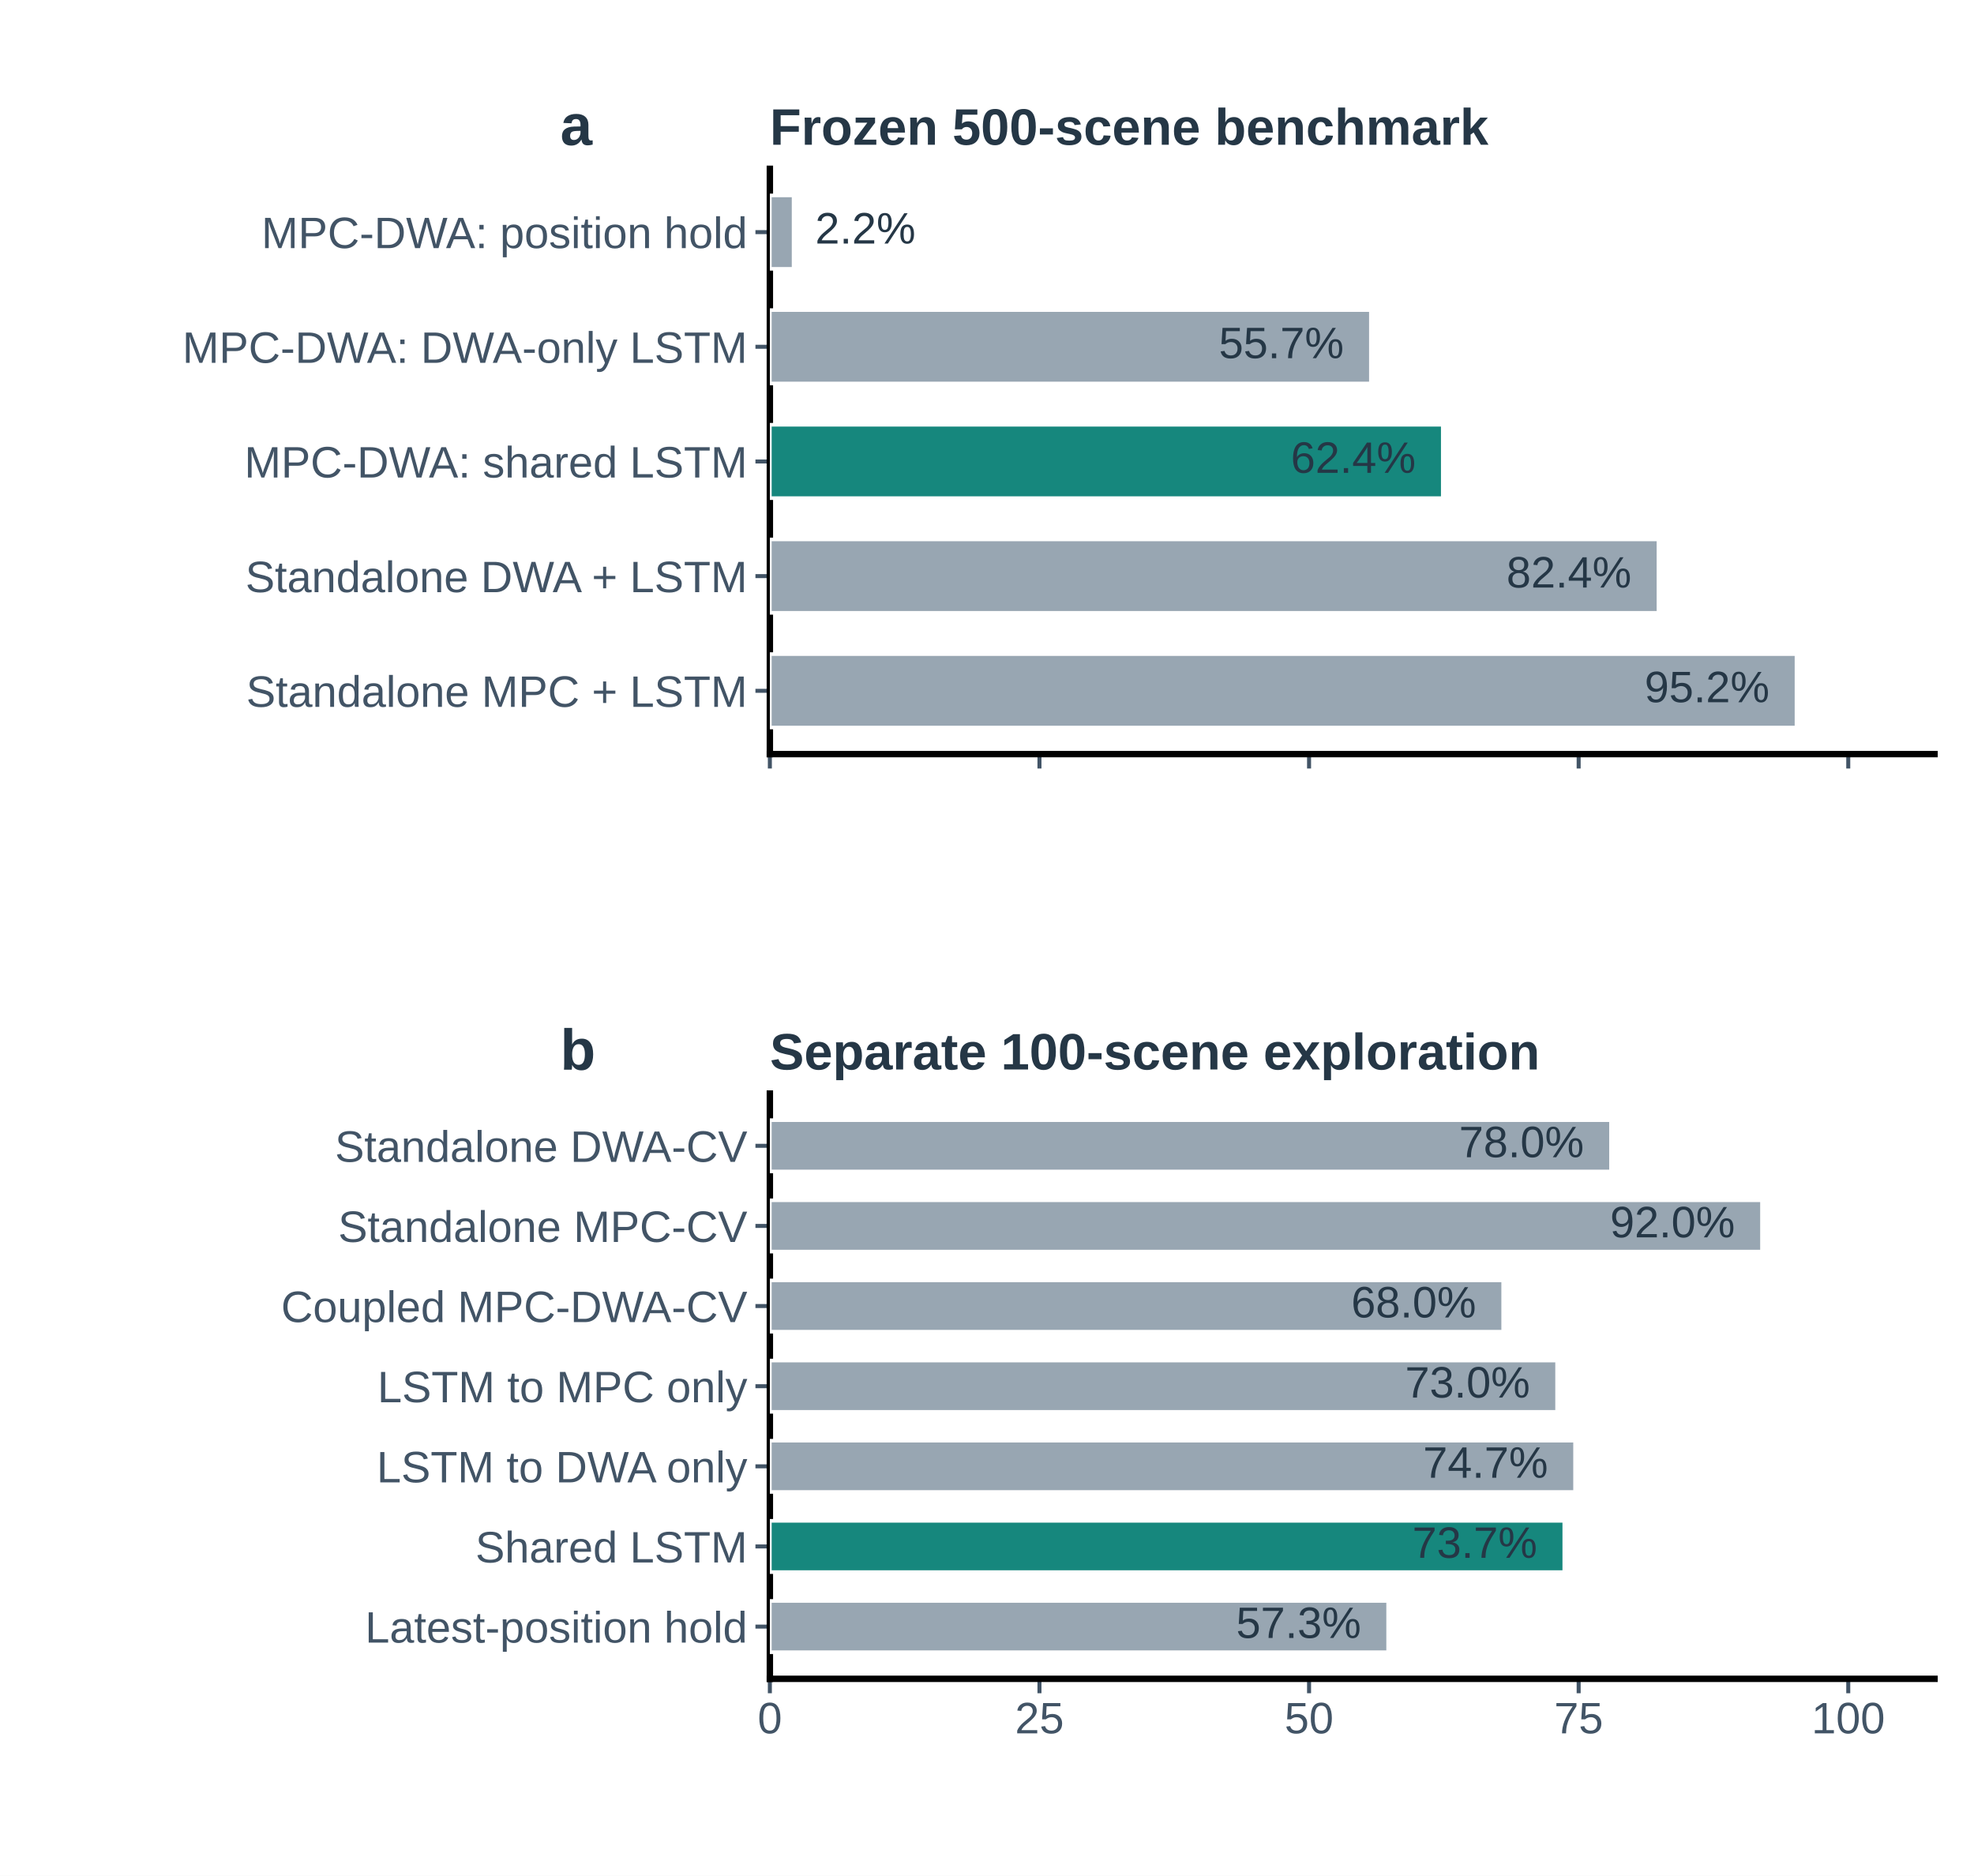
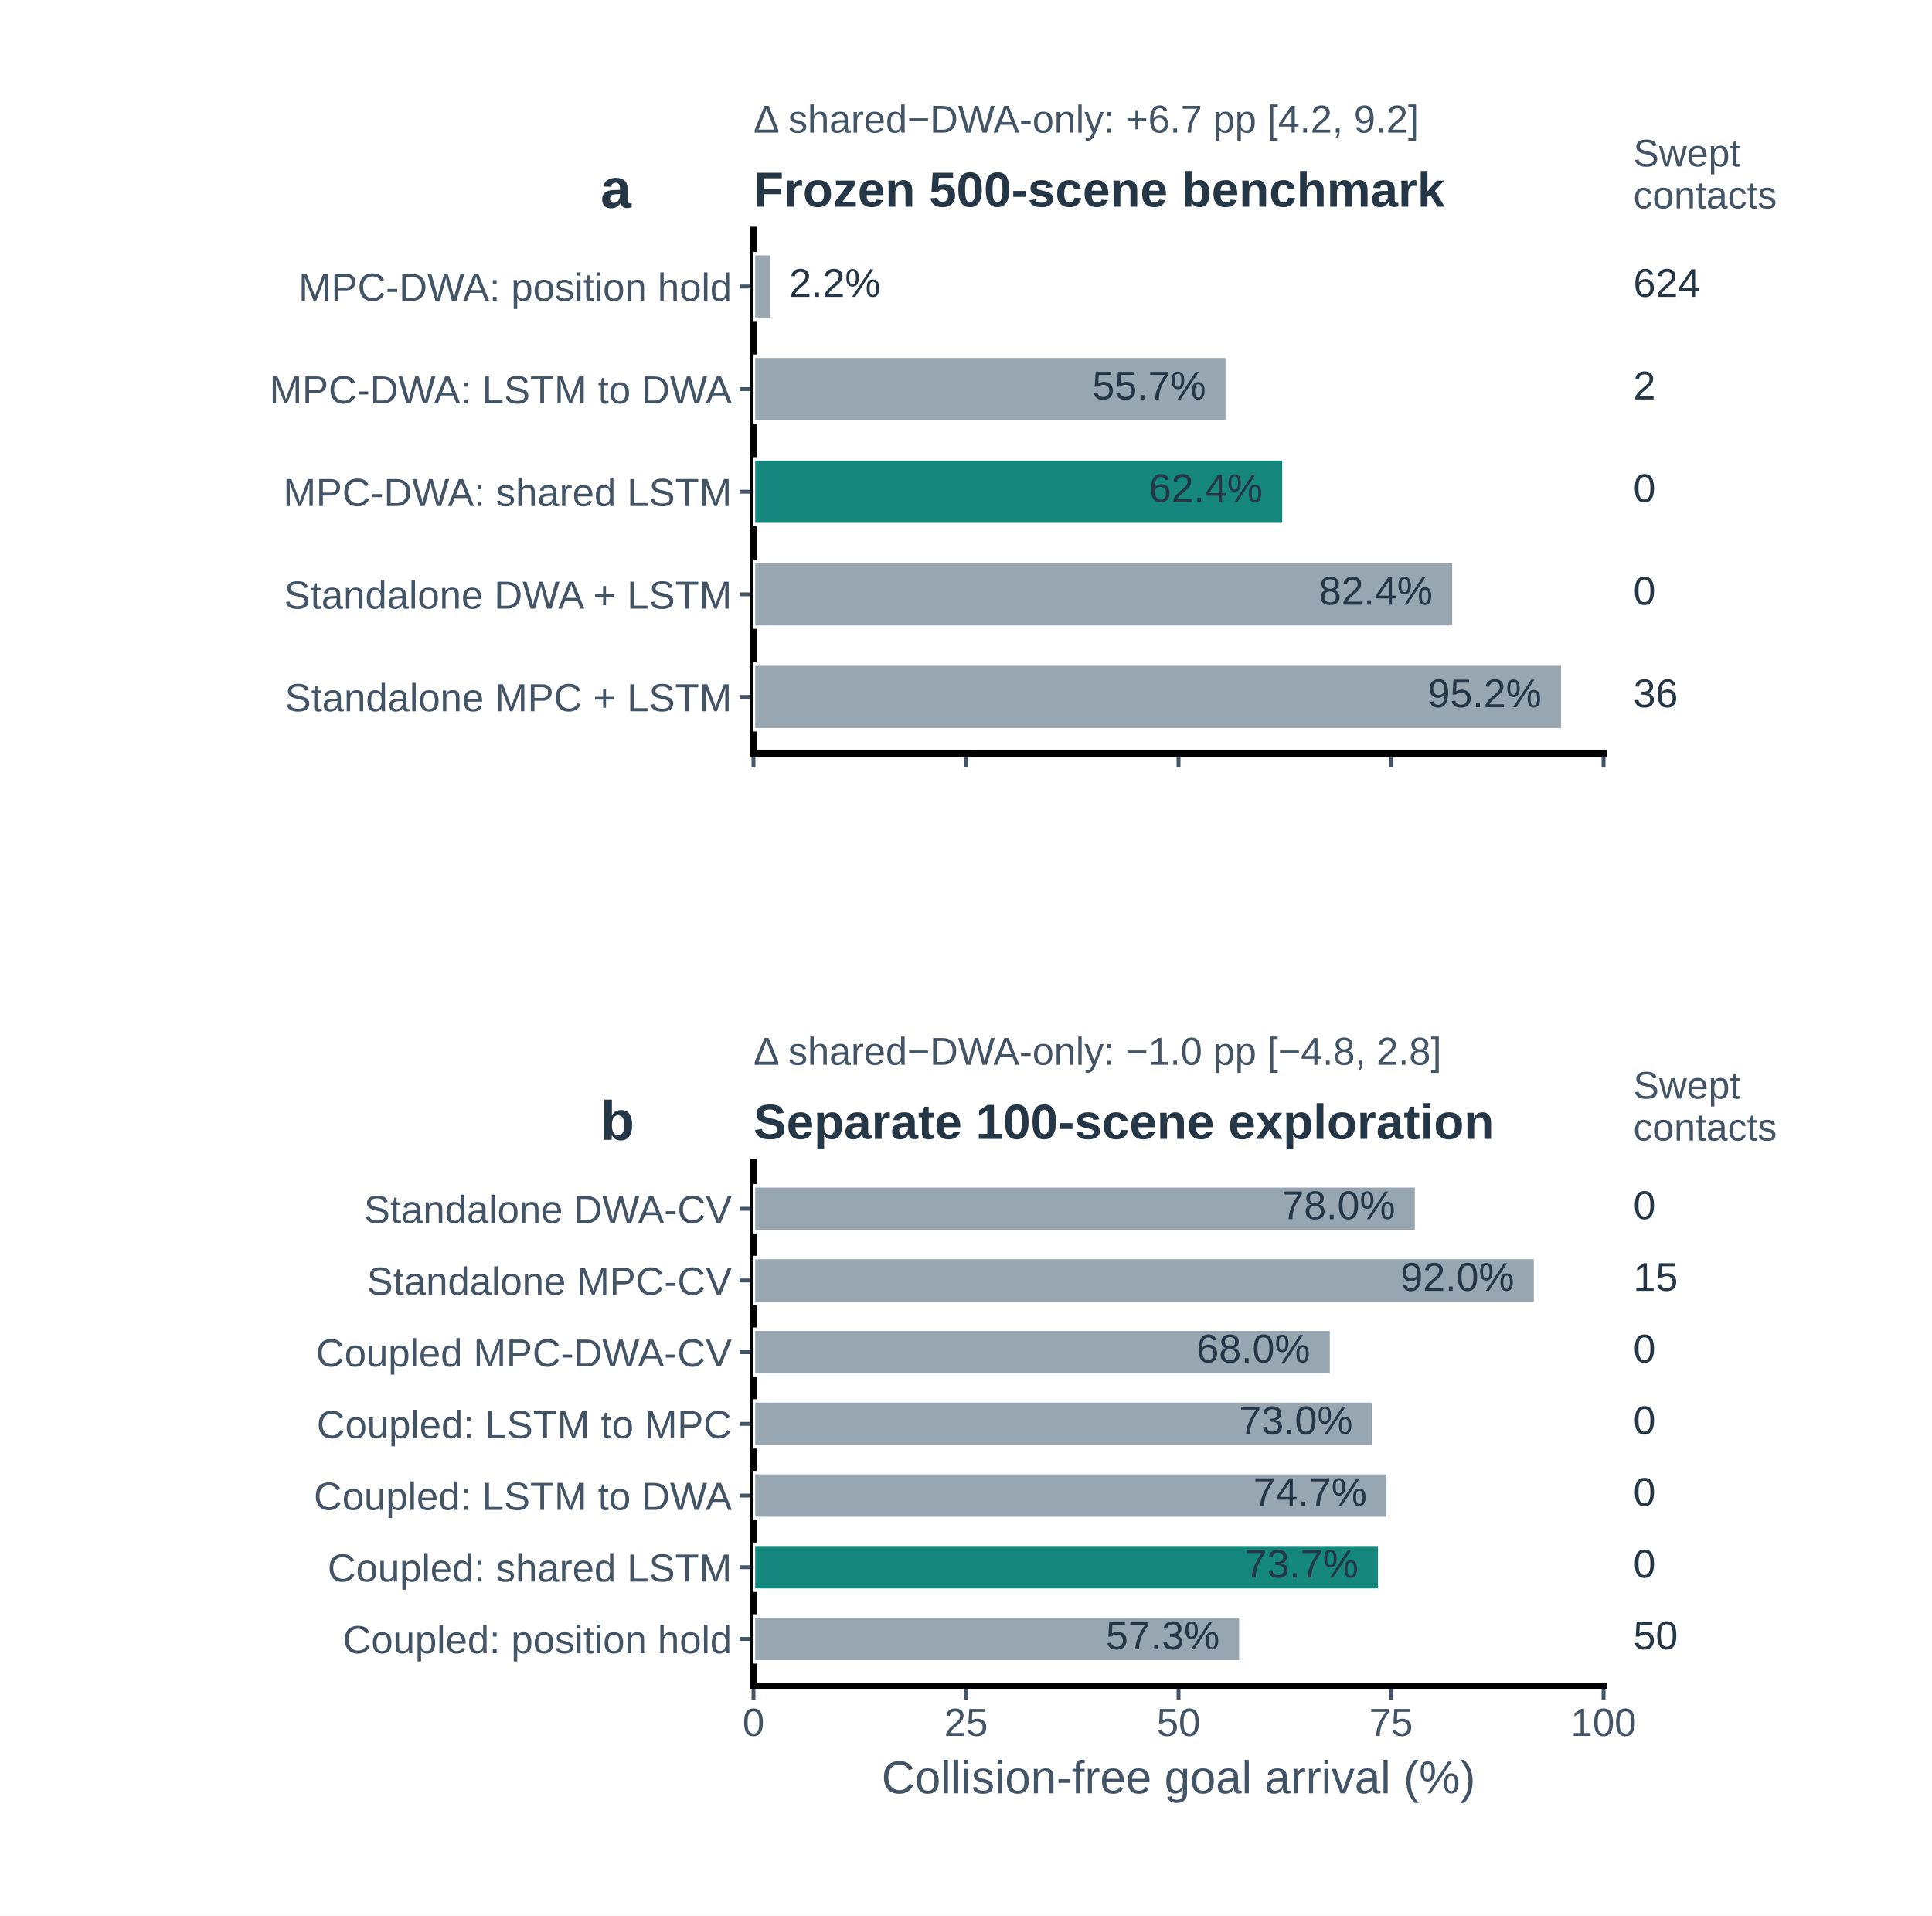
- <svg xmlns="http://www.w3.org/2000/svg" xmlns:xlink="http://www.w3.org/1999/xlink" width="246.24pt" height="234pt" viewBox="0 0 246.24 234" version="1.1">
+ <svg xmlns="http://www.w3.org/2000/svg" xmlns:xlink="http://www.w3.org/1999/xlink" width="250.56pt" height="248.4pt" viewBox="0 0 250.56 248.4" version="1.1">
  <defs>
    <style type="text/css">*{stroke-linejoin: round; stroke-linecap: butt}</style>
  </defs>
  <g id="figure_1">
    <g id="patch_1">
-       <path d="M 0 234  L 246.24 234  L 246.24 0  L 0 0  z " style="fill: #ffffff" />
+       <path d="M 0 248.4 L 250.56 248.4 L 250.56 0 L 0 0 z " style="fill: #ffffff" />
    </g>
    <g id="axes_1">
      <g id="patch_2">
-         <path d="M 96.034 94.072  L 241.315 94.072  L 241.315 21.06  L 96.034 21.06  z " style="fill: #ffffff" />
+         <path d="M 97.718 97.716 L 207.965 97.716 L 207.965 29.808 L 97.718 29.808 z " style="fill: #ffffff" />
      </g>
      <g id="matplotlib.axis_1">
        <g id="xtick_1">
          <g id="line2d_1">
            <defs>
-               <path id="madec2e45fd" d="M 0 0  L 0 1.8  " style="stroke: #425466; stroke-width: 0.5" />
+               <path id="m27d5304c24" d="M 0 0 L 0 1.8 " style="stroke: #425466; stroke-width: 0.5" />
            </defs>
            <g>
-               <use xlink:href="#madec2e45fd" x="96.034" y="94.072" style="fill: #425466; stroke: #425466; stroke-width: 0.5" />
+               <use xlink:href="#m27d5304c24" x="97.718" y="97.716" style="fill: #425466; stroke: #425466; stroke-width: 0.5" />
            </g>
          </g>
        </g>
        <g id="xtick_2">
          <g id="line2d_2">
            <g>
-               <use xlink:href="#madec2e45fd" x="129.664" y="94.072" style="fill: #425466; stroke: #425466; stroke-width: 0.5" />
+               <use xlink:href="#m27d5304c24" x="125.28" y="97.716" style="fill: #425466; stroke: #425466; stroke-width: 0.5" />
            </g>
          </g>
        </g>
        <g id="xtick_3">
          <g id="line2d_3">
            <g>
-               <use xlink:href="#madec2e45fd" x="163.294" y="94.072" style="fill: #425466; stroke: #425466; stroke-width: 0.5" />
+               <use xlink:href="#m27d5304c24" x="152.842" y="97.716" style="fill: #425466; stroke: #425466; stroke-width: 0.5" />
            </g>
          </g>
        </g>
        <g id="xtick_4">
          <g id="line2d_4">
            <g>
-               <use xlink:href="#madec2e45fd" x="196.924" y="94.072" style="fill: #425466; stroke: #425466; stroke-width: 0.5" />
+               <use xlink:href="#m27d5304c24" x="180.403" y="97.716" style="fill: #425466; stroke: #425466; stroke-width: 0.5" />
            </g>
          </g>
        </g>
        <g id="xtick_5">
          <g id="line2d_5">
            <g>
-               <use xlink:href="#madec2e45fd" x="230.554" y="94.072" style="fill: #425466; stroke: #425466; stroke-width: 0.5" />
+               <use xlink:href="#m27d5304c24" x="207.965" y="97.716" style="fill: #425466; stroke: #425466; stroke-width: 0.5" />
            </g>
          </g>
        </g>
      </g>
      <g id="matplotlib.axis_2">
        <g id="ytick_1">
          <g id="line2d_6">
            <defs>
-               <path id="m73fbabeaaf" d="M 0 0  L -1.8 0  " style="stroke: #425466; stroke-width: 0.5" />
+               <path id="ma4ee5246b2" d="M 0 0 L -1.8 0 " style="stroke: #425466; stroke-width: 0.5" />
            </defs>
            <g>
-               <use xlink:href="#m73fbabeaaf" x="96.034" y="28.956" style="fill: #425466; stroke: #425466; stroke-width: 0.5" />
+               <use xlink:href="#ma4ee5246b2" x="97.718" y="37.152" style="fill: #425466; stroke: #425466; stroke-width: 0.5" />
            </g>
          </g>
          <g id="text_1">
-             <text style="font-size: 5.5px; font-family: 'Arial', 'Helvetica', 'DejaVu Sans', sans-serif; text-anchor: end; fill: #425466" x="93.234" y="30.958" transform="rotate(-0 93.2336 30.95832)">MPC-DWA: position hold</text>
+             <text style="font-size: 5.1px; font-family: 'Arial', 'Helvetica', 'DejaVu Sans', sans-serif; text-anchor: end; fill: #425466" x="94.918" y="39.009" transform="rotate(-0 94.9184 39.00874)">MPC-DWA: position hold</text>
          </g>
        </g>
        <g id="ytick_2">
          <g id="line2d_7">
            <g>
-               <use xlink:href="#m73fbabeaaf" x="96.034" y="43.261" style="fill: #425466; stroke: #425466; stroke-width: 0.5" />
+               <use xlink:href="#ma4ee5246b2" x="97.718" y="50.457" style="fill: #425466; stroke: #425466; stroke-width: 0.5" />
            </g>
          </g>
          <g id="text_2">
-             <text style="font-size: 5.5px; font-family: 'Arial', 'Helvetica', 'DejaVu Sans', sans-serif; text-anchor: end; fill: #425466" x="93.234" y="45.263" transform="rotate(-0 93.2336 45.2631)">MPC-DWA: DWA-only LSTM</text>
+             <text style="font-size: 5.1px; font-family: 'Arial', 'Helvetica', 'DejaVu Sans', sans-serif; text-anchor: end; fill: #425466" x="94.918" y="52.314" transform="rotate(-0 94.9184 52.31359)">MPC-DWA: LSTM to DWA</text>
          </g>
        </g>
        <g id="ytick_3">
          <g id="line2d_8">
            <g>
-               <use xlink:href="#m73fbabeaaf" x="96.034" y="57.566" style="fill: #425466; stroke: #425466; stroke-width: 0.5" />
+               <use xlink:href="#ma4ee5246b2" x="97.718" y="63.762" style="fill: #425466; stroke: #425466; stroke-width: 0.5" />
            </g>
          </g>
          <g id="text_3">
-             <text style="font-size: 5.5px; font-family: 'Arial', 'Helvetica', 'DejaVu Sans', sans-serif; text-anchor: end; fill: #425466" x="93.234" y="59.568" transform="rotate(-0 93.2336 59.56789)">MPC-DWA: shared LSTM</text>
+             <text style="font-size: 5.1px; font-family: 'Arial', 'Helvetica', 'DejaVu Sans', sans-serif; text-anchor: end; fill: #425466" x="94.918" y="65.618" transform="rotate(-0 94.9184 65.61843)">MPC-DWA: shared LSTM</text>
          </g>
        </g>
        <g id="ytick_4">
          <g id="line2d_9">
            <g>
-               <use xlink:href="#m73fbabeaaf" x="96.034" y="71.871" style="fill: #425466; stroke: #425466; stroke-width: 0.5" />
+               <use xlink:href="#ma4ee5246b2" x="97.718" y="77.067" style="fill: #425466; stroke: #425466; stroke-width: 0.5" />
            </g>
          </g>
          <g id="text_4">
-             <text style="font-size: 5.5px; font-family: 'Arial', 'Helvetica', 'DejaVu Sans', sans-serif; text-anchor: end; fill: #425466" x="93.234" y="73.873" transform="rotate(-0 93.2336 73.87268)">Standalone DWA + LSTM</text>
+             <text style="font-size: 5.1px; font-family: 'Arial', 'Helvetica', 'DejaVu Sans', sans-serif; text-anchor: end; fill: #425466" x="94.918" y="78.923" transform="rotate(-0 94.9184 78.92327)">Standalone DWA + LSTM</text>
          </g>
        </g>
        <g id="ytick_5">
          <g id="line2d_10">
            <g>
-               <use xlink:href="#m73fbabeaaf" x="96.034" y="86.175" style="fill: #425466; stroke: #425466; stroke-width: 0.5" />
+               <use xlink:href="#ma4ee5246b2" x="97.718" y="90.372" style="fill: #425466; stroke: #425466; stroke-width: 0.5" />
            </g>
          </g>
          <g id="text_5">
-             <text style="font-size: 5.5px; font-family: 'Arial', 'Helvetica', 'DejaVu Sans', sans-serif; text-anchor: end; fill: #425466" x="93.234" y="88.177" transform="rotate(-0 93.2336 88.17746)">Standalone MPC + LSTM</text>
+             <text style="font-size: 5.1px; font-family: 'Arial', 'Helvetica', 'DejaVu Sans', sans-serif; text-anchor: end; fill: #425466" x="94.918" y="92.228" transform="rotate(-0 94.9184 92.22811)">Standalone MPC + LSTM</text>
          </g>
        </g>
      </g>
      <g id="patch_3">
-         <path d="M 96.034 94.072  L 96.034 21.06  " style="fill: none; stroke: #000000; stroke-width: 0.8; stroke-linejoin: miter; stroke-linecap: square" />
+         <path d="M 97.718 97.716 L 97.718 29.808 " style="fill: none; stroke: #000000; stroke-width: 0.8; stroke-linejoin: miter; stroke-linecap: square" />
      </g>
      <g id="patch_4">
-         <path d="M 96.034 94.072  L 241.315 94.072  " style="fill: none; stroke: #000000; stroke-width: 0.8; stroke-linejoin: miter; stroke-linecap: square" />
+         <path d="M 97.718 97.716 L 207.965 97.716 " style="fill: none; stroke: #000000; stroke-width: 0.8; stroke-linejoin: miter; stroke-linecap: square" />
      </g>
      <g id="patch_5">
-         <path d="M 96.034 24.379  L 98.993 24.379  L 98.993 33.534  L 96.034 33.534  z " clip-path="url(#p82346e5231)" style="fill: #98a6b2; stroke: #ffffff; stroke-width: 0.45; stroke-linejoin: miter" />
+         <path d="M 97.718 32.895 L 100.144 32.895 L 100.144 41.41 L 97.718 41.41 z " clip-path="url(#pa957de60f3)" style="fill: #98a6b2; stroke: #ffffff; stroke-width: 0.45; stroke-linejoin: miter" />
      </g>
      <g id="patch_6">
-         <path d="M 96.034 38.683  L 171.006 38.683  L 171.006 47.839  L 96.034 47.839  z " clip-path="url(#p82346e5231)" style="fill: #98a6b2; stroke: #ffffff; stroke-width: 0.45; stroke-linejoin: miter" />
+         <path d="M 97.718 46.2 L 159.162 46.2 L 159.162 54.715 L 97.718 54.715 z " clip-path="url(#pa957de60f3)" style="fill: #98a6b2; stroke: #ffffff; stroke-width: 0.45; stroke-linejoin: miter" />
      </g>
      <g id="patch_7">
-         <path d="M 96.034 52.988  L 179.974 52.988  L 179.974 62.143  L 96.034 62.143  z " clip-path="url(#p82346e5231)" style="fill: #16877d; stroke: #ffffff; stroke-width: 0.45; stroke-linejoin: miter" />
+         <path d="M 97.718 59.504 L 166.512 59.504 L 166.512 68.02 L 97.718 68.02 z " clip-path="url(#pa957de60f3)" style="fill: #16877d; stroke: #ffffff; stroke-width: 0.45; stroke-linejoin: miter" />
      </g>
      <g id="patch_8">
-         <path d="M 96.034 67.293  L 206.878 67.293  L 206.878 76.448  L 96.034 76.448  z " clip-path="url(#p82346e5231)" style="fill: #98a6b2; stroke: #ffffff; stroke-width: 0.45; stroke-linejoin: miter" />
+         <path d="M 97.718 72.809 L 188.561 72.809 L 188.561 81.324 L 97.718 81.324 z " clip-path="url(#pa957de60f3)" style="fill: #98a6b2; stroke: #ffffff; stroke-width: 0.45; stroke-linejoin: miter" />
      </g>
      <g id="patch_9">
-         <path d="M 96.034 81.598  L 224.097 81.598  L 224.097 90.753  L 96.034 90.753  z " clip-path="url(#p82346e5231)" style="fill: #98a6b2; stroke: #ffffff; stroke-width: 0.45; stroke-linejoin: miter" />
+         <path d="M 97.718 86.114 L 202.673 86.114 L 202.673 94.629 L 97.718 94.629 z " clip-path="url(#pa957de60f3)" style="fill: #98a6b2; stroke: #ffffff; stroke-width: 0.45; stroke-linejoin: miter" />
      </g>
      <g id="text_6">
-         <text style="font-weight: 700; font-size: 7.2px; font-family: 'Arial', 'Helvetica', 'DejaVu Sans', sans-serif; text-anchor: start; fill: #253746" x="69.883" y="18.085" transform="rotate(-0 69.88291 18.08453)">a</text>
+         <text style="font-size: 5.2px; font-family: 'Arial', 'Helvetica', 'DejaVu Sans', sans-serif; text-anchor: start; fill: #253746" x="211.823" y="38.498" transform="rotate(-0 211.8234 38.49798)">624</text>
      </g>
      <g id="text_7">
-         <text style="font-weight: 700; font-size: 6.4px; font-family: 'Arial', 'Helvetica', 'DejaVu Sans', sans-serif; text-anchor: start; fill: #253746" x="96.034" y="18.06" transform="rotate(-0 96.0336 18.06)">Frozen 500-scene benchmark</text>
+         <text style="font-size: 5.2px; font-family: 'Arial', 'Helvetica', 'DejaVu Sans', sans-serif; text-anchor: start; fill: #253746" x="211.823" y="51.803" transform="rotate(-0 211.8234 51.80282)">2</text>
      </g>
      <g id="text_8">
-         <g clip-path="url(#p82346e5231)">
-           <text style="font-size: 5.5px; font-family: 'Arial', 'Helvetica', 'DejaVu Sans', sans-serif; text-anchor: start; fill: #253746" x="101.683" y="30.38" transform="rotate(-0 101.6834 30.37958)">2.2%</text>
-         </g>
+         <text style="font-size: 5.2px; font-family: 'Arial', 'Helvetica', 'DejaVu Sans', sans-serif; text-anchor: start; fill: #253746" x="211.823" y="65.108" transform="rotate(-0 211.8234 65.10766)">0</text>
      </g>
      <g id="text_9">
-         <g clip-path="url(#p82346e5231)">
-           <text style="font-size: 5.5px; font-family: 'Arial', 'Helvetica', 'DejaVu Sans', sans-serif; text-anchor: end; fill: #253746" x="167.643" y="44.684" transform="rotate(-0 167.6431 44.68437)">55.7%</text>
-         </g>
+         <text style="font-size: 5.2px; font-family: 'Arial', 'Helvetica', 'DejaVu Sans', sans-serif; text-anchor: start; fill: #253746" x="211.823" y="78.413" transform="rotate(-0 211.8234 78.4125)">0</text>
      </g>
      <g id="text_10">
-         <g clip-path="url(#p82346e5231)">
-           <text style="font-size: 5.5px; font-family: 'Arial', 'Helvetica', 'DejaVu Sans', sans-serif; text-anchor: end; fill: #253746" x="176.611" y="58.989" transform="rotate(-0 176.6111 58.98915)">62.4%</text>
-         </g>
+         <text style="font-size: 5.2px; font-family: 'Arial', 'Helvetica', 'DejaVu Sans', sans-serif; text-anchor: start; fill: #253746" x="211.823" y="91.717" transform="rotate(-0 211.8234 91.71734)">36</text>
      </g>
      <g id="text_11">
-         <g clip-path="url(#p82346e5231)">
-           <text style="font-size: 5.5px; font-family: 'Arial', 'Helvetica', 'DejaVu Sans', sans-serif; text-anchor: end; fill: #253746" x="203.515" y="73.294" transform="rotate(-0 203.5151 73.29394)">82.4%</text>
-         </g>
+         <text style="font-weight: 700; font-size: 7.2px; font-family: 'Arial', 'Helvetica', 'DejaVu Sans', sans-serif; text-anchor: start; fill: #253746" x="77.874" y="26.935" transform="rotate(-0 77.87405 26.93461)">a</text>
      </g>
      <g id="text_12">
-         <g clip-path="url(#p82346e5231)">
-           <text style="font-size: 5.5px; font-family: 'Arial', 'Helvetica', 'DejaVu Sans', sans-serif; text-anchor: end; fill: #253746" x="220.734" y="87.599" transform="rotate(-0 220.7336 87.59873)">95.2%</text>
+         <text style="font-size: 5px; font-family: 'Arial', 'Helvetica', 'DejaVu Sans', sans-serif; fill: #425466" transform="translate(211.8234 21.58094)">Swept</text>
+         <text style="font-size: 5px; font-family: 'Arial', 'Helvetica', 'DejaVu Sans', sans-serif; fill: #425466" transform="translate(211.8234 27.02284)">contacts</text>
+       </g>
+       <g id="text_13">
+         <text style="font-size: 5.05px; font-family: 'Arial', 'Helvetica', 'DejaVu Sans', sans-serif; text-anchor: start; fill: #425466" x="97.718" y="17.201" transform="rotate(-0 97.7184 17.20079)">Δ shared−DWA-only: +6.7 pp [4.2, 9.2]</text>
+       </g>
+       <g id="text_14">
+         <text style="font-weight: 700; font-size: 6.4px; font-family: 'Arial', 'Helvetica', 'DejaVu Sans', sans-serif; text-anchor: start; fill: #253746" x="97.718" y="26.808" transform="rotate(-0 97.7184 26.808)">Frozen 500-scene benchmark</text>
+       </g>
+       <g id="text_15">
+         <g clip-path="url(#pa957de60f3)">
+           <text style="font-size: 5.2px; font-family: 'Arial', 'Helvetica', 'DejaVu Sans', sans-serif; text-anchor: start; fill: #253746" x="102.349" y="38.498" transform="rotate(-0 102.3487 38.49798)">2.2%</text>
+         </g>
+       </g>
+       <g id="text_16">
+         <g clip-path="url(#pa957de60f3)">
+           <text style="font-size: 5.2px; font-family: 'Arial', 'Helvetica', 'DejaVu Sans', sans-serif; text-anchor: end; fill: #253746" x="156.406" y="51.803" transform="rotate(-0 156.4062 51.80282)">55.7%</text>
+         </g>
+       </g>
+       <g id="text_17">
+         <g clip-path="url(#pa957de60f3)">
+           <text style="font-size: 5.2px; font-family: 'Arial', 'Helvetica', 'DejaVu Sans', sans-serif; text-anchor: end; fill: #253746" x="163.756" y="65.108" transform="rotate(-0 163.756 65.10766)">62.4%</text>
+         </g>
+       </g>
+       <g id="text_18">
+         <g clip-path="url(#pa957de60f3)">
+           <text style="font-size: 5.2px; font-family: 'Arial', 'Helvetica', 'DejaVu Sans', sans-serif; text-anchor: end; fill: #253746" x="185.805" y="78.413" transform="rotate(-0 185.8053 78.4125)">82.4%</text>
+         </g>
+       </g>
+       <g id="text_19">
+         <g clip-path="url(#pa957de60f3)">
+           <text style="font-size: 5.2px; font-family: 'Arial', 'Helvetica', 'DejaVu Sans', sans-serif; text-anchor: end; fill: #253746" x="199.917" y="91.717" transform="rotate(-0 199.9168 91.71734)">95.2%</text>
        </g>
      </g>
    </g>
    <g id="axes_2">
      <g id="patch_10">
-         <path d="M 96.034 209.43  L 241.315 209.43  L 241.315 136.418  L 96.034 136.418  z " style="fill: #ffffff" />
+         <path d="M 97.718 218.592 L 207.965 218.592 L 207.965 150.684 L 97.718 150.684 z " style="fill: #ffffff" />
      </g>
      <g id="matplotlib.axis_3">
        <g id="xtick_6">
          <g id="line2d_11">
            <g>
-               <use xlink:href="#madec2e45fd" x="96.034" y="209.43" style="fill: #425466; stroke: #425466; stroke-width: 0.5" />
-             </g>
-           </g>
-           <g id="text_13">
-             <text style="font-size: 5.5px; font-family: 'Arial', 'Helvetica', 'DejaVu Sans', sans-serif; text-anchor: middle; fill: #425466" x="96.034" y="216.234" transform="rotate(-0 96.0336 216.2341)">0</text>
+               <use xlink:href="#m27d5304c24" x="97.718" y="218.592" style="fill: #425466; stroke: #425466; stroke-width: 0.5" />
+             </g>
+           </g>
+           <g id="text_20">
+             <text style="font-size: 5.1px; font-family: 'Arial', 'Helvetica', 'DejaVu Sans', sans-serif; text-anchor: middle; fill: #425466" x="97.718" y="225.105" transform="rotate(-0 97.7184 225.1049)">0</text>
          </g>
        </g>
        <g id="xtick_7">
          <g id="line2d_12">
            <g>
-               <use xlink:href="#madec2e45fd" x="129.664" y="209.43" style="fill: #425466; stroke: #425466; stroke-width: 0.5" />
-             </g>
-           </g>
-           <g id="text_14">
-             <text style="font-size: 5.5px; font-family: 'Arial', 'Helvetica', 'DejaVu Sans', sans-serif; text-anchor: middle; fill: #425466" x="129.664" y="216.234" transform="rotate(-0 129.6636 216.2341)">25</text>
+               <use xlink:href="#m27d5304c24" x="125.28" y="218.592" style="fill: #425466; stroke: #425466; stroke-width: 0.5" />
+             </g>
+           </g>
+           <g id="text_21">
+             <text style="font-size: 5.1px; font-family: 'Arial', 'Helvetica', 'DejaVu Sans', sans-serif; text-anchor: middle; fill: #425466" x="125.28" y="225.105" transform="rotate(-0 125.28 225.1049)">25</text>
          </g>
        </g>
        <g id="xtick_8">
          <g id="line2d_13">
            <g>
-               <use xlink:href="#madec2e45fd" x="163.294" y="209.43" style="fill: #425466; stroke: #425466; stroke-width: 0.5" />
-             </g>
-           </g>
-           <g id="text_15">
-             <text style="font-size: 5.5px; font-family: 'Arial', 'Helvetica', 'DejaVu Sans', sans-serif; text-anchor: middle; fill: #425466" x="163.294" y="216.234" transform="rotate(-0 163.2936 216.2341)">50</text>
+               <use xlink:href="#m27d5304c24" x="152.842" y="218.592" style="fill: #425466; stroke: #425466; stroke-width: 0.5" />
+             </g>
+           </g>
+           <g id="text_22">
+             <text style="font-size: 5.1px; font-family: 'Arial', 'Helvetica', 'DejaVu Sans', sans-serif; text-anchor: middle; fill: #425466" x="152.842" y="225.105" transform="rotate(-0 152.8416 225.1049)">50</text>
          </g>
        </g>
        <g id="xtick_9">
          <g id="line2d_14">
            <g>
-               <use xlink:href="#madec2e45fd" x="196.924" y="209.43" style="fill: #425466; stroke: #425466; stroke-width: 0.5" />
-             </g>
-           </g>
-           <g id="text_16">
-             <text style="font-size: 5.5px; font-family: 'Arial', 'Helvetica', 'DejaVu Sans', sans-serif; text-anchor: middle; fill: #425466" x="196.924" y="216.234" transform="rotate(-0 196.9236 216.2341)">75</text>
+               <use xlink:href="#m27d5304c24" x="180.403" y="218.592" style="fill: #425466; stroke: #425466; stroke-width: 0.5" />
+             </g>
+           </g>
+           <g id="text_23">
+             <text style="font-size: 5.1px; font-family: 'Arial', 'Helvetica', 'DejaVu Sans', sans-serif; text-anchor: middle; fill: #425466" x="180.403" y="225.105" transform="rotate(-0 180.4032 225.1049)">75</text>
          </g>
        </g>
        <g id="xtick_10">
          <g id="line2d_15">
            <g>
-               <use xlink:href="#madec2e45fd" x="230.554" y="209.43" style="fill: #425466; stroke: #425466; stroke-width: 0.5" />
-             </g>
-           </g>
-           <g id="text_17">
-             <text style="font-size: 5.5px; font-family: 'Arial', 'Helvetica', 'DejaVu Sans', sans-serif; text-anchor: middle; fill: #425466" x="230.554" y="216.234" transform="rotate(-0 230.5536 216.2341)">100</text>
-           </g>
+               <use xlink:href="#m27d5304c24" x="207.965" y="218.592" style="fill: #425466; stroke: #425466; stroke-width: 0.5" />
+             </g>
+           </g>
+           <g id="text_24">
+             <text style="font-size: 5.1px; font-family: 'Arial', 'Helvetica', 'DejaVu Sans', sans-serif; text-anchor: middle; fill: #425466" x="207.965" y="225.105" transform="rotate(-0 207.9648 225.1049)">100</text>
+           </g>
+         </g>
+         <g id="text_25">
+           <text style="font-size: 6px; font-family: 'Arial', 'Helvetica', 'DejaVu Sans', sans-serif; text-anchor: middle; fill: #425466" x="152.842" y="232.546" transform="rotate(-0 152.8416 232.5464)">Collision-free goal arrival (%)</text>
        </g>
      </g>
      <g id="matplotlib.axis_4">
        <g id="ytick_6">
          <g id="line2d_16">
            <g>
-               <use xlink:href="#m73fbabeaaf" x="96.034" y="142.936" style="fill: #425466; stroke: #425466; stroke-width: 0.5" />
-             </g>
-           </g>
-           <g id="text_18">
-             <text style="font-size: 5.5px; font-family: 'Arial', 'Helvetica', 'DejaVu Sans', sans-serif; text-anchor: end; fill: #425466" x="93.234" y="144.938" transform="rotate(-0 93.2336 144.9379)">Standalone DWA-CV</text>
+               <use xlink:href="#ma4ee5246b2" x="97.718" y="156.746" style="fill: #425466; stroke: #425466; stroke-width: 0.5" />
+             </g>
+           </g>
+           <g id="text_26">
+             <text style="font-size: 5.1px; font-family: 'Arial', 'Helvetica', 'DejaVu Sans', sans-serif; text-anchor: end; fill: #425466" x="94.918" y="158.602" transform="rotate(-0 94.9184 158.6024)">Standalone DWA-CV</text>
          </g>
        </g>
        <g id="ytick_7">
          <g id="line2d_17">
            <g>
-               <use xlink:href="#m73fbabeaaf" x="96.034" y="152.932" style="fill: #425466; stroke: #425466; stroke-width: 0.5" />
-             </g>
-           </g>
-           <g id="text_19">
-             <text style="font-size: 5.5px; font-family: 'Arial', 'Helvetica', 'DejaVu Sans', sans-serif; text-anchor: end; fill: #425466" x="93.234" y="154.934" transform="rotate(-0 93.2336 154.934)">Standalone MPC-CV</text>
+               <use xlink:href="#ma4ee5246b2" x="97.718" y="166.043" style="fill: #425466; stroke: #425466; stroke-width: 0.5" />
+             </g>
+           </g>
+           <g id="text_27">
+             <text style="font-size: 5.1px; font-family: 'Arial', 'Helvetica', 'DejaVu Sans', sans-serif; text-anchor: end; fill: #425466" x="94.918" y="167.9" transform="rotate(-0 94.9184 167.8998)">Standalone MPC-CV</text>
          </g>
        </g>
        <g id="ytick_8">
          <g id="line2d_18">
            <g>
-               <use xlink:href="#m73fbabeaaf" x="96.034" y="162.928" style="fill: #425466; stroke: #425466; stroke-width: 0.5" />
-             </g>
-           </g>
-           <g id="text_20">
-             <text style="font-size: 5.5px; font-family: 'Arial', 'Helvetica', 'DejaVu Sans', sans-serif; text-anchor: end; fill: #425466" x="93.234" y="164.93" transform="rotate(-0 93.2336 164.9301)">Coupled MPC-DWA-CV</text>
+               <use xlink:href="#ma4ee5246b2" x="97.718" y="175.341" style="fill: #425466; stroke: #425466; stroke-width: 0.5" />
+             </g>
+           </g>
+           <g id="text_28">
+             <text style="font-size: 5.1px; font-family: 'Arial', 'Helvetica', 'DejaVu Sans', sans-serif; text-anchor: end; fill: #425466" x="94.918" y="177.197" transform="rotate(-0 94.9184 177.1972)">Coupled MPC-DWA-CV</text>
          </g>
        </g>
        <g id="ytick_9">
          <g id="line2d_19">
            <g>
-               <use xlink:href="#m73fbabeaaf" x="96.034" y="172.924" style="fill: #425466; stroke: #425466; stroke-width: 0.5" />
-             </g>
-           </g>
-           <g id="text_21">
-             <text style="font-size: 5.5px; font-family: 'Arial', 'Helvetica', 'DejaVu Sans', sans-serif; text-anchor: end; fill: #425466" x="93.234" y="174.926" transform="rotate(-0 93.2336 174.9263)">LSTM to MPC only</text>
+               <use xlink:href="#ma4ee5246b2" x="97.718" y="184.638" style="fill: #425466; stroke: #425466; stroke-width: 0.5" />
+             </g>
+           </g>
+           <g id="text_29">
+             <text style="font-size: 5.1px; font-family: 'Arial', 'Helvetica', 'DejaVu Sans', sans-serif; text-anchor: end; fill: #425466" x="94.918" y="186.495" transform="rotate(-0 94.9184 186.4945)">Coupled: LSTM to MPC</text>
          </g>
        </g>
        <g id="ytick_10">
          <g id="line2d_20">
            <g>
-               <use xlink:href="#m73fbabeaaf" x="96.034" y="182.92" style="fill: #425466; stroke: #425466; stroke-width: 0.5" />
-             </g>
-           </g>
-           <g id="text_22">
-             <text style="font-size: 5.5px; font-family: 'Arial', 'Helvetica', 'DejaVu Sans', sans-serif; text-anchor: end; fill: #425466" x="93.234" y="184.922" transform="rotate(-0 93.2336 184.9224)">LSTM to DWA only</text>
+               <use xlink:href="#ma4ee5246b2" x="97.718" y="193.935" style="fill: #425466; stroke: #425466; stroke-width: 0.5" />
+             </g>
+           </g>
+           <g id="text_30">
+             <text style="font-size: 5.1px; font-family: 'Arial', 'Helvetica', 'DejaVu Sans', sans-serif; text-anchor: end; fill: #425466" x="94.918" y="195.792" transform="rotate(-0 94.9184 195.7919)">Coupled: LSTM to DWA</text>
          </g>
        </g>
        <g id="ytick_11">
          <g id="line2d_21">
            <g>
-               <use xlink:href="#m73fbabeaaf" x="96.034" y="192.916" style="fill: #425466; stroke: #425466; stroke-width: 0.5" />
-             </g>
-           </g>
-           <g id="text_23">
-             <text style="font-size: 5.5px; font-family: 'Arial', 'Helvetica', 'DejaVu Sans', sans-serif; text-anchor: end; fill: #425466" x="93.234" y="194.918" transform="rotate(-0 93.2336 194.9185)">Shared LSTM</text>
+               <use xlink:href="#ma4ee5246b2" x="97.718" y="203.233" style="fill: #425466; stroke: #425466; stroke-width: 0.5" />
+             </g>
+           </g>
+           <g id="text_31">
+             <text style="font-size: 5.1px; font-family: 'Arial', 'Helvetica', 'DejaVu Sans', sans-serif; text-anchor: end; fill: #425466" x="94.918" y="205.089" transform="rotate(-0 94.9184 205.0892)">Coupled: shared LSTM</text>
          </g>
        </g>
        <g id="ytick_12">
          <g id="line2d_22">
            <g>
-               <use xlink:href="#m73fbabeaaf" x="96.034" y="202.913" style="fill: #425466; stroke: #425466; stroke-width: 0.5" />
-             </g>
-           </g>
-           <g id="text_24">
-             <text style="font-size: 5.5px; font-family: 'Arial', 'Helvetica', 'DejaVu Sans', sans-serif; text-anchor: end; fill: #425466" x="93.234" y="204.915" transform="rotate(-0 93.2336 204.9146)">Latest-position hold</text>
+               <use xlink:href="#ma4ee5246b2" x="97.718" y="212.53" style="fill: #425466; stroke: #425466; stroke-width: 0.5" />
+             </g>
+           </g>
+           <g id="text_32">
+             <text style="font-size: 5.1px; font-family: 'Arial', 'Helvetica', 'DejaVu Sans', sans-serif; text-anchor: end; fill: #425466" x="94.918" y="214.387" transform="rotate(-0 94.9184 214.3866)">Coupled: position hold</text>
          </g>
        </g>
      </g>
      <g id="patch_11">
-         <path d="M 96.034 209.43  L 96.034 136.418  " style="fill: none; stroke: #000000; stroke-width: 0.8; stroke-linejoin: miter; stroke-linecap: square" />
+         <path d="M 97.718 218.592 L 97.718 150.684 " style="fill: none; stroke: #000000; stroke-width: 0.8; stroke-linejoin: miter; stroke-linecap: square" />
      </g>
      <g id="patch_12">
-         <path d="M 96.034 209.43  L 241.315 209.43  " style="fill: none; stroke: #000000; stroke-width: 0.8; stroke-linejoin: miter; stroke-linecap: square" />
+         <path d="M 97.718 218.592 L 207.965 218.592 " style="fill: none; stroke: #000000; stroke-width: 0.8; stroke-linejoin: miter; stroke-linecap: square" />
      </g>
      <g id="patch_13">
-         <path d="M 96.034 139.737  L 200.959 139.737  L 200.959 146.135  L 96.034 146.135  z " clip-path="url(#pdfaebac79c)" style="fill: #98a6b2; stroke: #ffffff; stroke-width: 0.45; stroke-linejoin: miter" />
+         <path d="M 97.718 153.771 L 183.711 153.771 L 183.711 159.721 L 97.718 159.721 z " clip-path="url(#p8a822716c8)" style="fill: #98a6b2; stroke: #ffffff; stroke-width: 0.45; stroke-linejoin: miter" />
      </g>
      <g id="patch_14">
-         <path d="M 96.034 149.733  L 219.792 149.733  L 219.792 156.131  L 96.034 156.131  z " clip-path="url(#pdfaebac79c)" style="fill: #98a6b2; stroke: #ffffff; stroke-width: 0.45; stroke-linejoin: miter" />
+         <path d="M 97.718 163.068 L 199.145 163.068 L 199.145 169.018 L 97.718 169.018 z " clip-path="url(#p8a822716c8)" style="fill: #98a6b2; stroke: #ffffff; stroke-width: 0.45; stroke-linejoin: miter" />
      </g>
      <g id="patch_15">
-         <path d="M 96.034 159.729  L 187.507 159.729  L 187.507 166.127  L 96.034 166.127  z " clip-path="url(#pdfaebac79c)" style="fill: #98a6b2; stroke: #ffffff; stroke-width: 0.45; stroke-linejoin: miter" />
+         <path d="M 97.718 172.366 L 172.686 172.366 L 172.686 178.316 L 97.718 178.316 z " clip-path="url(#p8a822716c8)" style="fill: #98a6b2; stroke: #ffffff; stroke-width: 0.45; stroke-linejoin: miter" />
      </g>
      <g id="patch_16">
-         <path d="M 96.034 169.725  L 194.233 169.725  L 194.233 176.123  L 96.034 176.123  z " clip-path="url(#pdfaebac79c)" style="fill: #98a6b2; stroke: #ffffff; stroke-width: 0.45; stroke-linejoin: miter" />
+         <path d="M 97.718 181.663 L 178.198 181.663 L 178.198 187.613 L 97.718 187.613 z " clip-path="url(#p8a822716c8)" style="fill: #98a6b2; stroke: #ffffff; stroke-width: 0.45; stroke-linejoin: miter" />
      </g>
      <g id="patch_17">
-         <path d="M 96.034 179.722  L 196.475 179.722  L 196.475 186.119  L 96.034 186.119  z " clip-path="url(#pdfaebac79c)" style="fill: #98a6b2; stroke: #ffffff; stroke-width: 0.45; stroke-linejoin: miter" />
+         <path d="M 97.718 190.96 L 180.036 190.96 L 180.036 196.911 L 97.718 196.911 z " clip-path="url(#p8a822716c8)" style="fill: #98a6b2; stroke: #ffffff; stroke-width: 0.45; stroke-linejoin: miter" />
      </g>
      <g id="patch_18">
-         <path d="M 96.034 189.718  L 195.13 189.718  L 195.13 196.115  L 96.034 196.115  z " clip-path="url(#pdfaebac79c)" style="fill: #16877d; stroke: #ffffff; stroke-width: 0.45; stroke-linejoin: miter" />
+         <path d="M 97.718 200.258 L 178.933 200.258 L 178.933 206.208 L 97.718 206.208 z " clip-path="url(#p8a822716c8)" style="fill: #16877d; stroke: #ffffff; stroke-width: 0.45; stroke-linejoin: miter" />
      </g>
      <g id="patch_19">
-         <path d="M 96.034 199.714  L 173.158 199.714  L 173.158 206.111  L 96.034 206.111  z " clip-path="url(#pdfaebac79c)" style="fill: #98a6b2; stroke: #ffffff; stroke-width: 0.45; stroke-linejoin: miter" />
-       </g>
-       <g id="text_25">
-         <text style="font-weight: 700; font-size: 7.2px; font-family: 'Arial', 'Helvetica', 'DejaVu Sans', sans-serif; text-anchor: start; fill: #253746" x="69.883" y="133.443" transform="rotate(-0 69.88291 133.4429)">b</text>
-       </g>
-       <g id="text_26">
-         <text style="font-weight: 700; font-size: 6.4px; font-family: 'Arial', 'Helvetica', 'DejaVu Sans', sans-serif; text-anchor: start; fill: #253746" x="96.034" y="133.418" transform="rotate(-0 96.0336 133.4184)">Separate 100-scene exploration</text>
-       </g>
-       <g id="text_27">
-         <g clip-path="url(#pdfaebac79c)">
-           <text style="font-size: 5.5px; font-family: 'Arial', 'Helvetica', 'DejaVu Sans', sans-serif; text-anchor: end; fill: #253746" x="197.596" y="144.359" transform="rotate(-0 197.5962 144.3592)">78.0%</text>
-         </g>
-       </g>
-       <g id="text_28">
-         <g clip-path="url(#pdfaebac79c)">
-           <text style="font-size: 5.5px; font-family: 'Arial', 'Helvetica', 'DejaVu Sans', sans-serif; text-anchor: end; fill: #253746" x="216.429" y="154.355" transform="rotate(-0 216.429 154.3553)">92.0%</text>
-         </g>
-       </g>
-       <g id="text_29">
-         <g clip-path="url(#pdfaebac79c)">
-           <text style="font-size: 5.5px; font-family: 'Arial', 'Helvetica', 'DejaVu Sans', sans-serif; text-anchor: end; fill: #253746" x="184.144" y="164.351" transform="rotate(-0 184.1442 164.3514)">68.0%</text>
-         </g>
-       </g>
-       <g id="text_30">
-         <g clip-path="url(#pdfaebac79c)">
-           <text style="font-size: 5.5px; font-family: 'Arial', 'Helvetica', 'DejaVu Sans', sans-serif; text-anchor: end; fill: #253746" x="190.87" y="174.348" transform="rotate(-0 190.8702 174.3475)">73.0%</text>
-         </g>
-       </g>
-       <g id="text_31">
-         <g clip-path="url(#pdfaebac79c)">
-           <text style="font-size: 5.5px; font-family: 'Arial', 'Helvetica', 'DejaVu Sans', sans-serif; text-anchor: end; fill: #253746" x="193.112" y="184.344" transform="rotate(-0 193.1122 184.3436)">74.7%</text>
-         </g>
-       </g>
-       <g id="text_32">
-         <g clip-path="url(#pdfaebac79c)">
-           <text style="font-size: 5.5px; font-family: 'Arial', 'Helvetica', 'DejaVu Sans', sans-serif; text-anchor: end; fill: #253746" x="191.767" y="194.34" transform="rotate(-0 191.767 194.3398)">73.7%</text>
-         </g>
+         <path d="M 97.718 209.555 L 160.926 209.555 L 160.926 215.505 L 97.718 215.505 z " clip-path="url(#p8a822716c8)" style="fill: #98a6b2; stroke: #ffffff; stroke-width: 0.45; stroke-linejoin: miter" />
      </g>
      <g id="text_33">
-         <g clip-path="url(#pdfaebac79c)">
-           <text style="font-size: 5.5px; font-family: 'Arial', 'Helvetica', 'DejaVu Sans', sans-serif; text-anchor: end; fill: #253746" x="169.795" y="204.336" transform="rotate(-0 169.7954 204.3359)">57.3%</text>
+         <text style="font-size: 5.2px; font-family: 'Arial', 'Helvetica', 'DejaVu Sans', sans-serif; text-anchor: start; fill: #253746" x="211.823" y="158.092" transform="rotate(-0 211.8234 158.0917)">0</text>
+       </g>
+       <g id="text_34">
+         <text style="font-size: 5.2px; font-family: 'Arial', 'Helvetica', 'DejaVu Sans', sans-serif; text-anchor: start; fill: #253746" x="211.823" y="167.389" transform="rotate(-0 211.8234 167.389)">15</text>
+       </g>
+       <g id="text_35">
+         <text style="font-size: 5.2px; font-family: 'Arial', 'Helvetica', 'DejaVu Sans', sans-serif; text-anchor: start; fill: #253746" x="211.823" y="176.686" transform="rotate(-0 211.8234 176.6864)">0</text>
+       </g>
+       <g id="text_36">
+         <text style="font-size: 5.2px; font-family: 'Arial', 'Helvetica', 'DejaVu Sans', sans-serif; text-anchor: start; fill: #253746" x="211.823" y="185.984" transform="rotate(-0 211.8234 185.9837)">0</text>
+       </g>
+       <g id="text_37">
+         <text style="font-size: 5.2px; font-family: 'Arial', 'Helvetica', 'DejaVu Sans', sans-serif; text-anchor: start; fill: #253746" x="211.823" y="195.281" transform="rotate(-0 211.8234 195.2811)">0</text>
+       </g>
+       <g id="text_38">
+         <text style="font-size: 5.2px; font-family: 'Arial', 'Helvetica', 'DejaVu Sans', sans-serif; text-anchor: start; fill: #253746" x="211.823" y="204.578" transform="rotate(-0 211.8234 204.5785)">0</text>
+       </g>
+       <g id="text_39">
+         <text style="font-size: 5.2px; font-family: 'Arial', 'Helvetica', 'DejaVu Sans', sans-serif; text-anchor: start; fill: #253746" x="211.823" y="213.876" transform="rotate(-0 211.8234 213.8758)">50</text>
+       </g>
+       <g id="text_40">
+         <text style="font-weight: 700; font-size: 7.2px; font-family: 'Arial', 'Helvetica', 'DejaVu Sans', sans-serif; text-anchor: start; fill: #253746" x="77.874" y="147.811" transform="rotate(-0 77.87405 147.8107)">b</text>
+       </g>
+       <g id="text_41">
+         <text style="font-size: 5px; font-family: 'Arial', 'Helvetica', 'DejaVu Sans', sans-serif; fill: #425466" transform="translate(211.8234 142.457)">Swept</text>
+         <text style="font-size: 5px; font-family: 'Arial', 'Helvetica', 'DejaVu Sans', sans-serif; fill: #425466" transform="translate(211.8234 147.8989)">contacts</text>
+       </g>
+       <g id="text_42">
+         <text style="font-size: 5.05px; font-family: 'Arial', 'Helvetica', 'DejaVu Sans', sans-serif; text-anchor: start; fill: #425466" x="97.718" y="138.077" transform="rotate(-0 97.7184 138.0769)">Δ shared−DWA-only: −1.0 pp [−4.8, 2.8]</text>
+       </g>
+       <g id="text_43">
+         <text style="font-weight: 700; font-size: 6.4px; font-family: 'Arial', 'Helvetica', 'DejaVu Sans', sans-serif; text-anchor: start; fill: #253746" x="97.718" y="147.684" transform="rotate(-0 97.7184 147.6841)">Separate 100-scene exploration</text>
+       </g>
+       <g id="text_44">
+         <g clip-path="url(#p8a822716c8)">
+           <text style="font-size: 5.2px; font-family: 'Arial', 'Helvetica', 'DejaVu Sans', sans-serif; text-anchor: end; fill: #253746" x="180.954" y="158.092" transform="rotate(-0 180.9544 158.0917)">78.0%</text>
+         </g>
+       </g>
+       <g id="text_45">
+         <g clip-path="url(#p8a822716c8)">
+           <text style="font-size: 5.2px; font-family: 'Arial', 'Helvetica', 'DejaVu Sans', sans-serif; text-anchor: end; fill: #253746" x="196.389" y="167.389" transform="rotate(-0 196.3889 167.389)">92.0%</text>
+         </g>
+       </g>
+       <g id="text_46">
+         <g clip-path="url(#p8a822716c8)">
+           <text style="font-size: 5.2px; font-family: 'Arial', 'Helvetica', 'DejaVu Sans', sans-serif; text-anchor: end; fill: #253746" x="169.93" y="176.686" transform="rotate(-0 169.9298 176.6864)">68.0%</text>
+         </g>
+       </g>
+       <g id="text_47">
+         <g clip-path="url(#p8a822716c8)">
+           <text style="font-size: 5.2px; font-family: 'Arial', 'Helvetica', 'DejaVu Sans', sans-serif; text-anchor: end; fill: #253746" x="175.442" y="185.984" transform="rotate(-0 175.4421 185.9837)">73.0%</text>
+         </g>
+       </g>
+       <g id="text_48">
+         <g clip-path="url(#p8a822716c8)">
+           <text style="font-size: 5.2px; font-family: 'Arial', 'Helvetica', 'DejaVu Sans', sans-serif; text-anchor: end; fill: #253746" x="177.28" y="195.281" transform="rotate(-0 177.2796 195.2811)">74.7%</text>
+         </g>
+       </g>
+       <g id="text_49">
+         <g clip-path="url(#p8a822716c8)">
+           <text style="font-size: 5.2px; font-family: 'Arial', 'Helvetica', 'DejaVu Sans', sans-serif; text-anchor: end; fill: #253746" x="176.177" y="204.578" transform="rotate(-0 176.1771 204.5785)">73.7%</text>
+         </g>
+       </g>
+       <g id="text_50">
+         <g clip-path="url(#p8a822716c8)">
+           <text style="font-size: 5.2px; font-family: 'Arial', 'Helvetica', 'DejaVu Sans', sans-serif; text-anchor: end; fill: #253746" x="158.17" y="213.876" transform="rotate(-0 158.1702 213.8758)">57.3%</text>
        </g>
      </g>
    </g>
  </g>
  <defs>
-     <clipPath id="p82346e5231">
-       <rect x="96.034" y="21.06" width="145.282" height="73.012" />
+     <clipPath id="pa957de60f3">
+       <rect x="97.718" y="29.808" width="110.246" height="67.908" />
    </clipPath>
-     <clipPath id="pdfaebac79c">
-       <rect x="96.034" y="136.418" width="145.282" height="73.012" />
+     <clipPath id="p8a822716c8">
+       <rect x="97.718" y="150.684" width="110.246" height="67.908" />
    </clipPath>
  </defs>
</svg>
